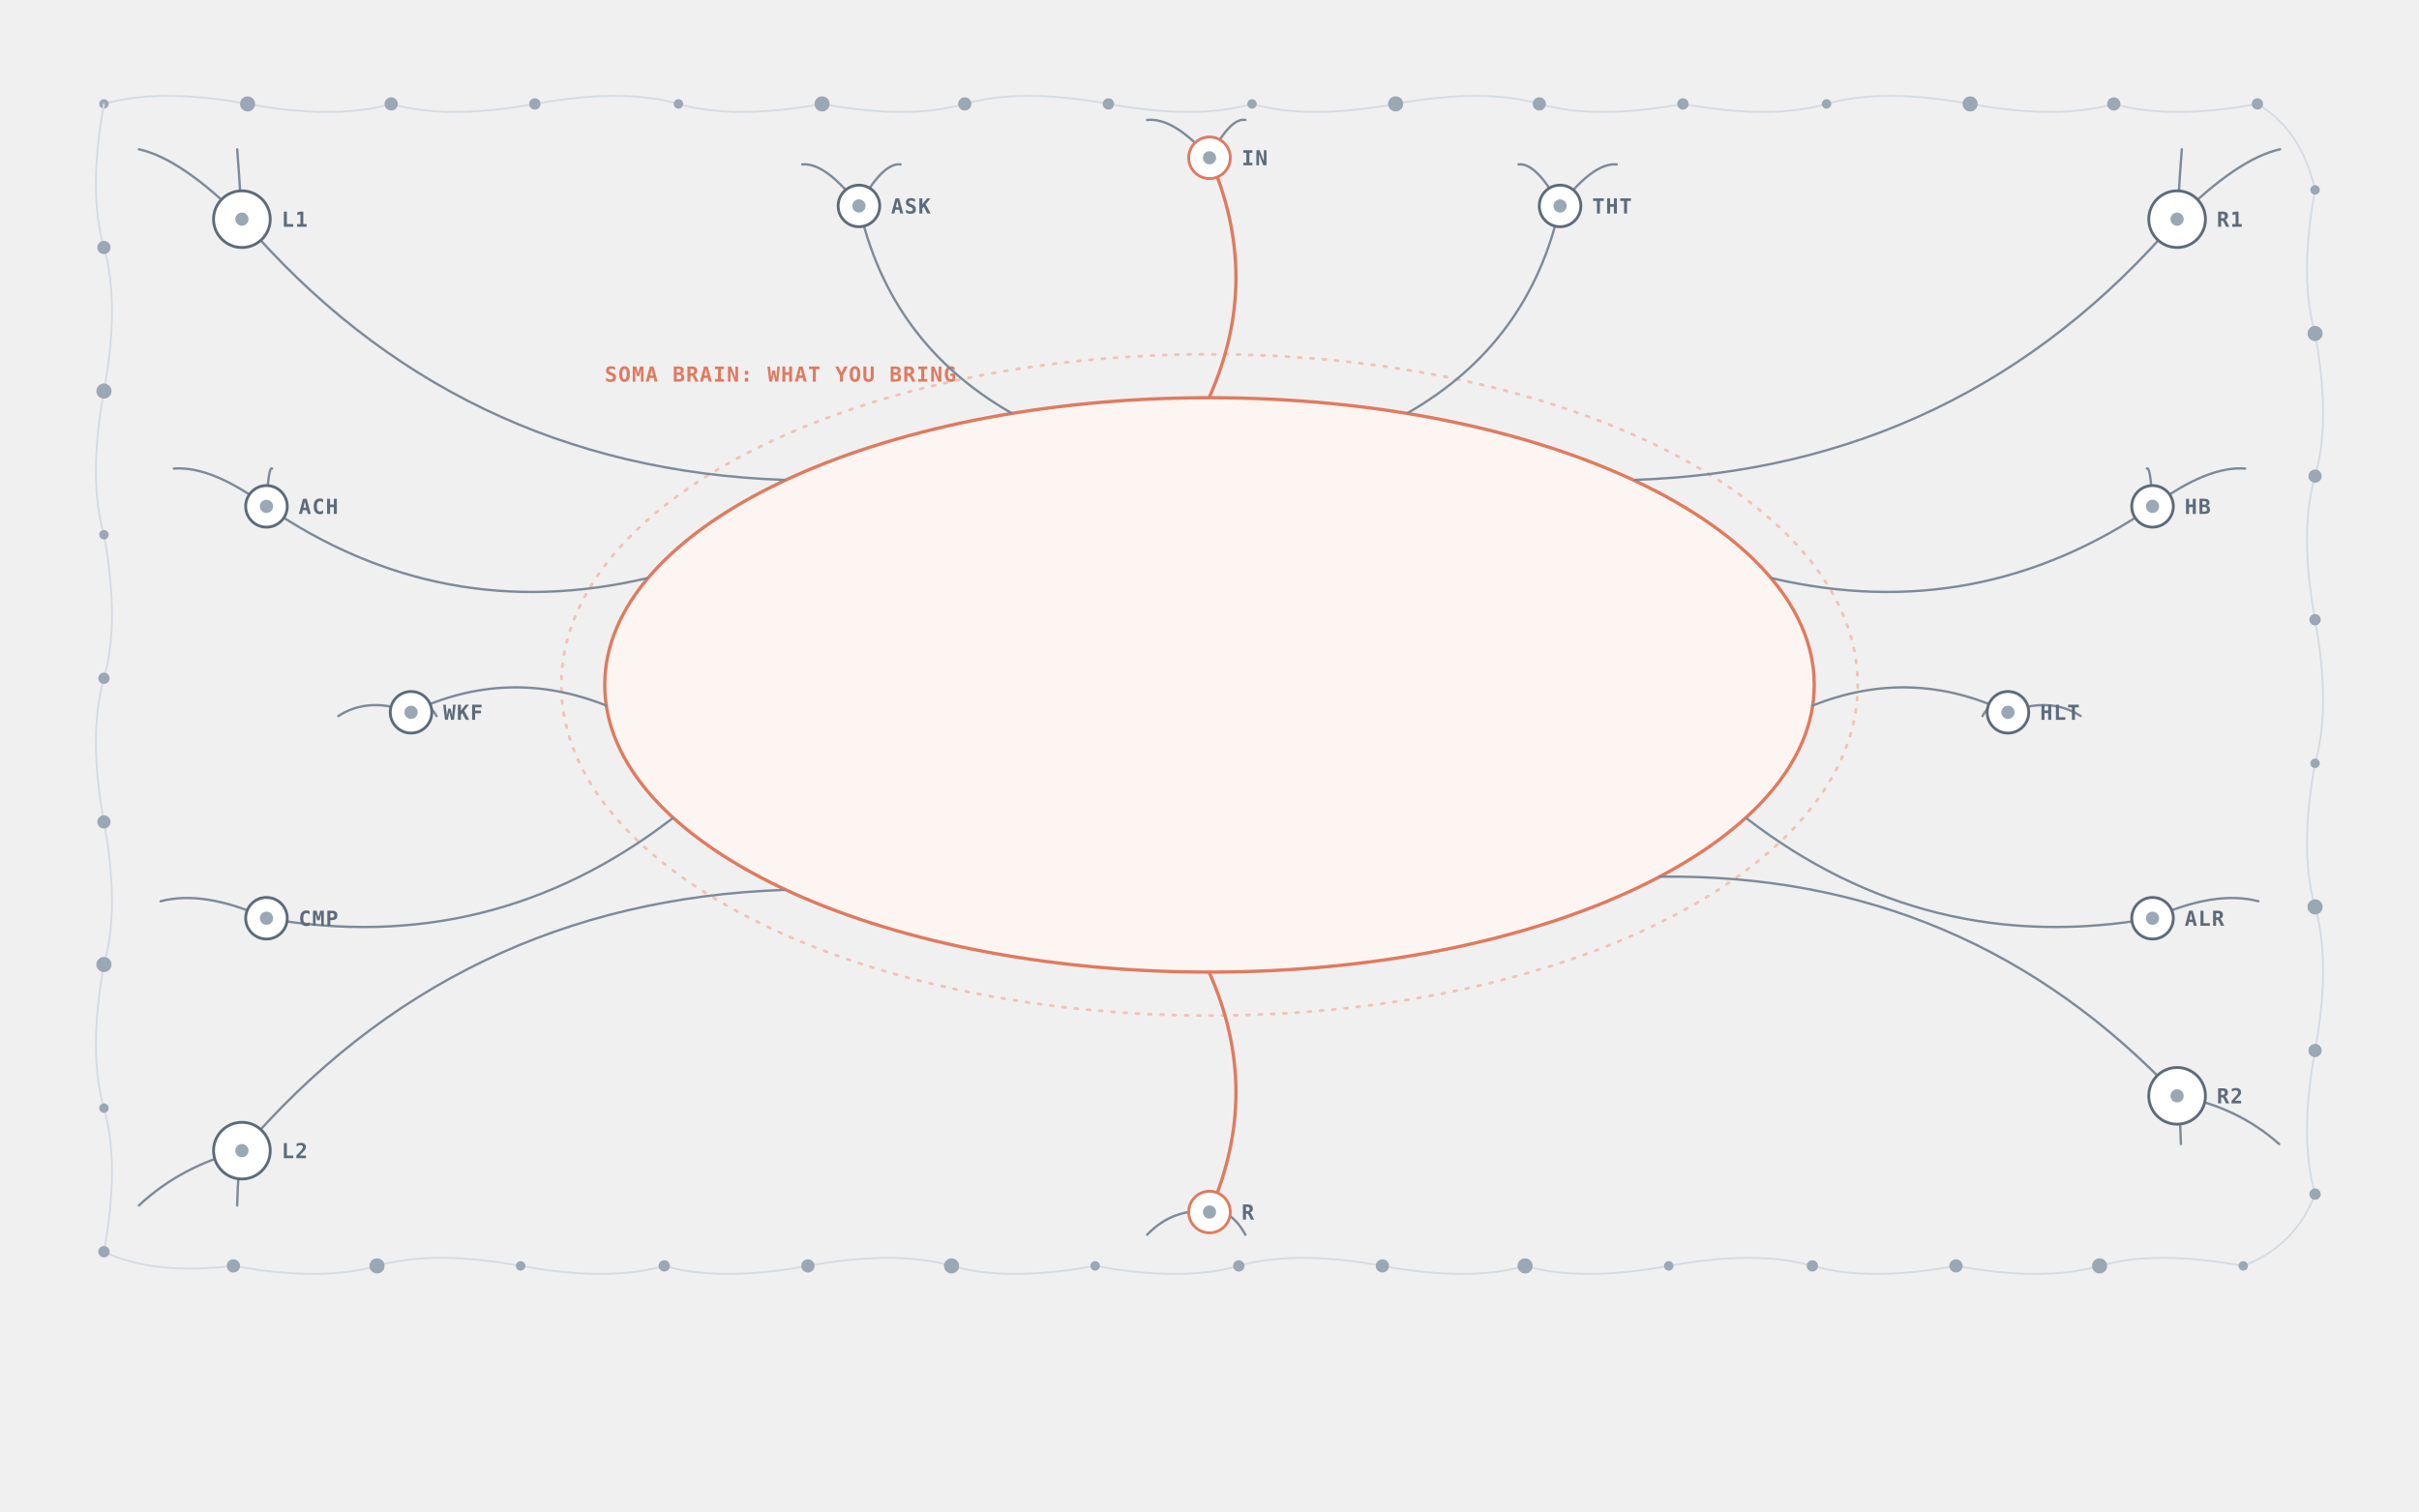
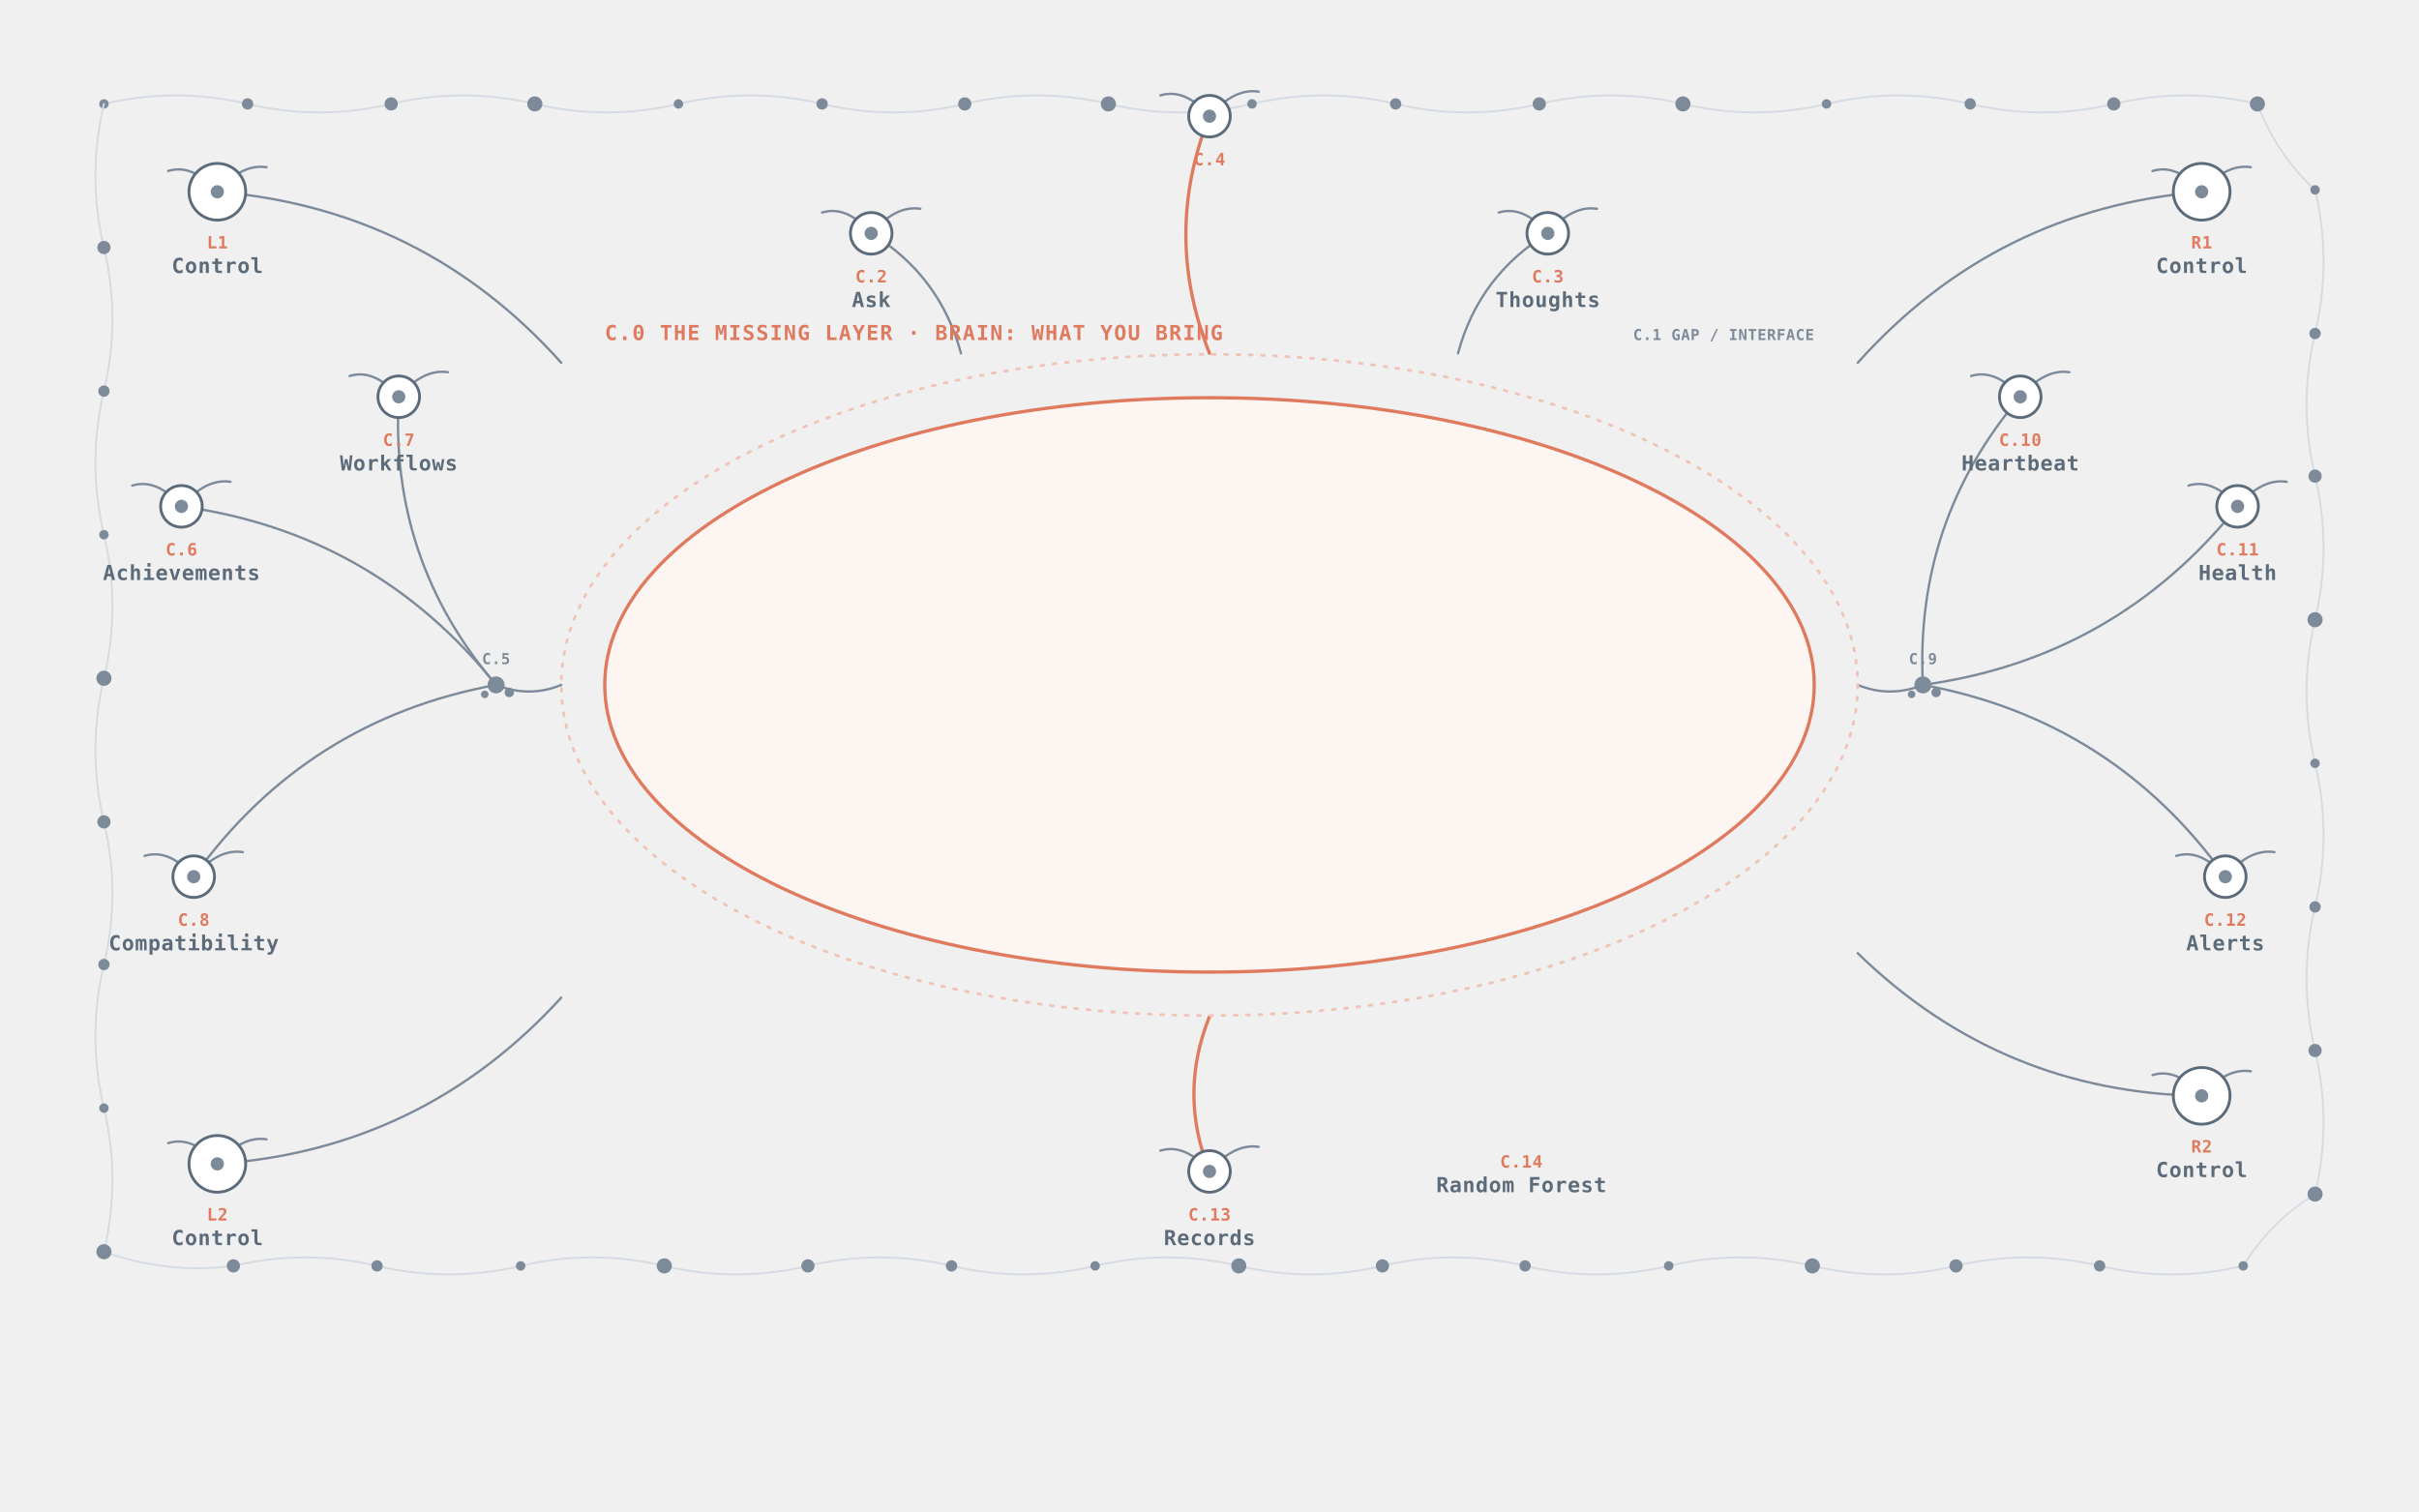
<svg xmlns="http://www.w3.org/2000/svg" viewBox="0 0 2560 1600" preserveAspectRatio="xMidYMid slice">
-   <style>path,line,circle,ellipse{fill:none;stroke:#7d8a99;stroke-width:2.5;stroke-linecap:round}.soma{fill:#fdf5f2;stroke:#e07a5f;stroke-width:3.5}.mem{stroke:#f0c4b6;stroke-dasharray:3 10;stroke-width:3}.axon{stroke:#e07a5f;stroke-width:3.5}.node{fill:#ffffff;stroke:#5c6b7a;stroke-width:3}.hot{stroke:#e07a5f}.syn{fill:#9aa7b5;stroke:none}.net{stroke:#d5dbe2;stroke-width:2}text{font:600 22px ui-monospace,Menlo,Consolas,monospace;fill:#5c6b7a;letter-spacing:.05em}.lab{fill:#e07a5f}</style>
-   <path class="net" d="M 110 110 Q 169 93 262 110" />
-   <circle class="syn" cx="110" cy="110" r="5" />
-   <path class="net" d="M 262 110 Q 355 127 414 110" />
-   <circle class="syn" cx="262" cy="110" r="8" />
-   <path class="net" d="M 414 110 Q 473 127 566 110" />
-   <circle class="syn" cx="414" cy="110" r="7" />
-   <path class="net" d="M 566 110 Q 659 93 718 110" />
-   <circle class="syn" cx="566" cy="110" r="6" />
-   <path class="net" d="M 718 110 Q 777 127 870 110" />
-   <circle class="syn" cx="718" cy="110" r="5" />
-   <path class="net" d="M 870 110 Q 962 127 1021 110" />
-   <circle class="syn" cx="870" cy="110" r="8" />
-   <path class="net" d="M 1021 110 Q 1080 93 1173 110" />
-   <circle class="syn" cx="1021" cy="110" r="7" />
-   <path class="net" d="M 1173 110 Q 1266 127 1325 110" />
-   <circle class="syn" cx="1173" cy="110" r="6" />
-   <path class="net" d="M 1325 110 Q 1384 127 1477 110" />
-   <circle class="syn" cx="1325" cy="110" r="5" />
-   <path class="net" d="M 1477 110 Q 1570 93 1629 110" />
-   <circle class="syn" cx="1477" cy="110" r="8" />
-   <path class="net" d="M 1629 110 Q 1688 127 1781 110" />
-   <circle class="syn" cx="1629" cy="110" r="7" />
-   <path class="net" d="M 1781 110 Q 1874 127 1933 110" />
-   <circle class="syn" cx="1781" cy="110" r="6" />
-   <path class="net" d="M 1933 110 Q 1992 93 2085 110" />
-   <circle class="syn" cx="1933" cy="110" r="5" />
-   <path class="net" d="M 2085 110 Q 2178 127 2237 110" />
-   <circle class="syn" cx="2085" cy="110" r="8" />
-   <path class="net" d="M 2237 110 Q 2296 127 2389 110" />
-   <circle class="syn" cx="2237" cy="110" r="7" />
-   <path class="net" d="M 2389 110 Q 2436 138 2450 201" />
-   <circle class="syn" cx="2389" cy="110" r="6" />
-   <path class="net" d="M 2450 201 Q 2433 294 2450 353" />
-   <circle class="syn" cx="2450" cy="201" r="5" />
-   <path class="net" d="M 2450 353 Q 2467 446 2450 504" />
-   <circle class="syn" cx="2450" cy="353" r="8" />
-   <path class="net" d="M 2450 504 Q 2433 563 2450 656" />
-   <circle class="syn" cx="2450" cy="504" r="7" />
-   <path class="net" d="M 2450 656 Q 2467 749 2450 808" />
-   <circle class="syn" cx="2450" cy="656" r="6" />
-   <path class="net" d="M 2450 808 Q 2433 901 2450 960" />
-   <circle class="syn" cx="2450" cy="808" r="5" />
-   <path class="net" d="M 2450 960 Q 2467 1019 2450 1112" />
-   <circle class="syn" cx="2450" cy="960" r="8" />
-   <path class="net" d="M 2450 1112 Q 2433 1205 2450 1264" />
-   <circle class="syn" cx="2450" cy="1112" r="7" />
-   <path class="net" d="M 2450 1264 Q 2429 1319 2374 1340" />
-   <circle class="syn" cx="2450" cy="1264" r="6" />
-   <path class="net" d="M 2374 1340 Q 2281 1323 2222 1340" />
-   <circle class="syn" cx="2374" cy="1340" r="5" />
-   <path class="net" d="M 2222 1340 Q 2163 1357 2070 1340" />
-   <circle class="syn" cx="2222" cy="1340" r="8" />
-   <path class="net" d="M 2070 1340 Q 1977 1357 1918 1340" />
-   <circle class="syn" cx="2070" cy="1340" r="7" />
-   <path class="net" d="M 1918 1340 Q 1859 1323 1766 1340" />
-   <circle class="syn" cx="1918" cy="1340" r="6" />
-   <path class="net" d="M 1766 1340 Q 1673 1357 1614 1340" />
-   <circle class="syn" cx="1766" cy="1340" r="5" />
-   <path class="net" d="M 1614 1340 Q 1556 1357 1463 1340" />
-   <circle class="syn" cx="1614" cy="1340" r="8" />
-   <path class="net" d="M 1463 1340 Q 1370 1323 1311 1340" />
-   <circle class="syn" cx="1463" cy="1340" r="7" />
-   <path class="net" d="M 1311 1340 Q 1252 1357 1159 1340" />
-   <circle class="syn" cx="1311" cy="1340" r="6" />
-   <path class="net" d="M 1159 1340 Q 1066 1357 1007 1340" />
-   <circle class="syn" cx="1159" cy="1340" r="5" />
-   <path class="net" d="M 1007 1340 Q 948 1323 855 1340" />
-   <circle class="syn" cx="1007" cy="1340" r="8" />
-   <path class="net" d="M 855 1340 Q 762 1357 703 1340" />
-   <circle class="syn" cx="855" cy="1340" r="7" />
-   <path class="net" d="M 703 1340 Q 644 1357 551 1340" />
-   <circle class="syn" cx="703" cy="1340" r="6" />
-   <path class="net" d="M 551 1340 Q 458 1323 399 1340" />
-   <circle class="syn" cx="551" cy="1340" r="5" />
-   <path class="net" d="M 399 1340 Q 340 1357 247 1340" />
-   <circle class="syn" cx="399" cy="1340" r="8" />
-   <path class="net" d="M 247 1340 Q 162 1350 110 1325" />
-   <circle class="syn" cx="247" cy="1340" r="7" />
-   <path class="net" d="M 110 1325 Q 127 1232 110 1173" />
-   <circle class="syn" cx="110" cy="1325" r="6" />
-   <path class="net" d="M 110 1173 Q 93 1114 110 1021" />
-   <circle class="syn" cx="110" cy="1173" r="5" />
-   <path class="net" d="M 110 1021 Q 127 962 110 870" />
-   <circle class="syn" cx="110" cy="1021" r="8" />
-   <path class="net" d="M 110 870 Q 93 777 110 718" />
-   <circle class="syn" cx="110" cy="870" r="7" />
-   <path class="net" d="M 110 718 Q 127 659 110 566" />
-   <circle class="syn" cx="110" cy="718" r="6" />
-   <path class="net" d="M 110 566 Q 93 507 110 414" />
-   <circle class="syn" cx="110" cy="566" r="5" />
-   <path class="net" d="M 110 414 Q 127 321 110 262" />
-   <circle class="syn" cx="110" cy="414" r="8" />
-   <path class="net" d="M 110 262 Q 93 203 110 110" />
-   <circle class="syn" cx="110" cy="262" r="7" />
+   <style>path,line,polyline,rect,circle,ellipse,polygon{fill:none;stroke:#7d8a99;stroke-width:2.5;stroke-linecap:round;stroke-linejoin:round}.ink{stroke:#5c6b7a}.hot{stroke:#e07a5f;stroke-width:3.5}.fill{fill:#7d8a99;stroke:none}.fa{fill:#e07a5f;stroke:none}.fi{fill:#5c6b7a;stroke:none}.f2{fill:#9aa7b5;stroke:none}.s2{stroke:#9aa7b5}.thin{stroke-width:1.5}.faint{opacity:.45}text{font:600 22px ui-monospace,Menlo,Consolas,monospace;fill:#5c6b7a;letter-spacing:.03em}.n{font-size:18px;fill:#e07a5f;font-weight:700}.w{font-size:22px}.lab{font-size:22px;fill:#e07a5f;font-weight:700;letter-spacing:.06em}.sm{font-size:16px;fill:#7d8a99}.soma{fill:#fdf5f2;stroke:#e07a5f;stroke-width:3.5}.mem{stroke:#f0c4b6;stroke-dasharray:3 10;stroke-width:3}.node{fill:#fff;stroke:#5c6b7a;stroke-width:3}.net{stroke:#d5dbe2;stroke-width:2}</style>
+   <path class="net" d="M 110 110 Q 186 92 262 110" />
+   <circle class="fill" cx="110" cy="110" r="5" />
+   <path class="net" d="M 262 110 Q 338 128 414 110" />
+   <circle class="fill" cx="262" cy="110" r="6" />
+   <path class="net" d="M 414 110 Q 490 92 566 110" />
+   <circle class="fill" cx="414" cy="110" r="7" />
+   <path class="net" d="M 566 110 Q 642 128 718 110" />
+   <circle class="fill" cx="566" cy="110" r="8" />
+   <path class="net" d="M 718 110 Q 794 92 870 110" />
+   <circle class="fill" cx="718" cy="110" r="5" />
+   <path class="net" d="M 870 110 Q 946 128 1021 110" />
+   <circle class="fill" cx="870" cy="110" r="6" />
+   <path class="net" d="M 1021 110 Q 1097 92 1173 110" />
+   <circle class="fill" cx="1021" cy="110" r="7" />
+   <path class="net" d="M 1173 110 Q 1249 128 1325 110" />
+   <circle class="fill" cx="1173" cy="110" r="8" />
+   <path class="net" d="M 1325 110 Q 1401 92 1477 110" />
+   <circle class="fill" cx="1325" cy="110" r="5" />
+   <path class="net" d="M 1477 110 Q 1553 128 1629 110" />
+   <circle class="fill" cx="1477" cy="110" r="6" />
+   <path class="net" d="M 1629 110 Q 1705 92 1781 110" />
+   <circle class="fill" cx="1629" cy="110" r="7" />
+   <path class="net" d="M 1781 110 Q 1857 128 1933 110" />
+   <circle class="fill" cx="1781" cy="110" r="8" />
+   <path class="net" d="M 1933 110 Q 2009 92 2085 110" />
+   <circle class="fill" cx="1933" cy="110" r="5" />
+   <path class="net" d="M 2085 110 Q 2161 128 2237 110" />
+   <circle class="fill" cx="2085" cy="110" r="6" />
+   <path class="net" d="M 2237 110 Q 2313 92 2389 110" />
+   <circle class="fill" cx="2237" cy="110" r="7" />
+   <path class="net" d="M 2389 110 Q 2409 163 2450 201" />
+   <circle class="fill" cx="2389" cy="110" r="8" />
+   <path class="net" d="M 2450 201 Q 2468 277 2450 353" />
+   <circle class="fill" cx="2450" cy="201" r="5" />
+   <path class="net" d="M 2450 353 Q 2432 428 2450 504" />
+   <circle class="fill" cx="2450" cy="353" r="6" />
+   <path class="net" d="M 2450 504 Q 2468 580 2450 656" />
+   <circle class="fill" cx="2450" cy="504" r="7" />
+   <path class="net" d="M 2450 656 Q 2432 732 2450 808" />
+   <circle class="fill" cx="2450" cy="656" r="8" />
+   <path class="net" d="M 2450 808 Q 2468 884 2450 960" />
+   <circle class="fill" cx="2450" cy="808" r="5" />
+   <path class="net" d="M 2450 960 Q 2432 1036 2450 1112" />
+   <circle class="fill" cx="2450" cy="960" r="6" />
+   <path class="net" d="M 2450 1112 Q 2468 1188 2450 1264" />
+   <circle class="fill" cx="2450" cy="1112" r="7" />
+   <path class="net" d="M 2450 1264 Q 2403 1293 2374 1340" />
+   <circle class="fill" cx="2450" cy="1264" r="8" />
+   <path class="net" d="M 2374 1340 Q 2298 1358 2222 1340" />
+   <circle class="fill" cx="2374" cy="1340" r="5" />
+   <path class="net" d="M 2222 1340 Q 2146 1322 2070 1340" />
+   <circle class="fill" cx="2222" cy="1340" r="6" />
+   <path class="net" d="M 2070 1340 Q 1994 1358 1918 1340" />
+   <circle class="fill" cx="2070" cy="1340" r="7" />
+   <path class="net" d="M 1918 1340 Q 1842 1322 1766 1340" />
+   <circle class="fill" cx="1918" cy="1340" r="8" />
+   <path class="net" d="M 1766 1340 Q 1690 1358 1614 1340" />
+   <circle class="fill" cx="1766" cy="1340" r="5" />
+   <path class="net" d="M 1614 1340 Q 1538 1322 1463 1340" />
+   <circle class="fill" cx="1614" cy="1340" r="6" />
+   <path class="net" d="M 1463 1340 Q 1387 1358 1311 1340" />
+   <circle class="fill" cx="1463" cy="1340" r="7" />
+   <path class="net" d="M 1311 1340 Q 1235 1322 1159 1340" />
+   <circle class="fill" cx="1311" cy="1340" r="8" />
+   <path class="net" d="M 1159 1340 Q 1083 1358 1007 1340" />
+   <circle class="fill" cx="1159" cy="1340" r="5" />
+   <path class="net" d="M 1007 1340 Q 931 1322 855 1340" />
+   <circle class="fill" cx="1007" cy="1340" r="6" />
+   <path class="net" d="M 855 1340 Q 779 1358 703 1340" />
+   <circle class="fill" cx="855" cy="1340" r="7" />
+   <path class="net" d="M 703 1340 Q 627 1322 551 1340" />
+   <circle class="fill" cx="703" cy="1340" r="8" />
+   <path class="net" d="M 551 1340 Q 475 1358 399 1340" />
+   <circle class="fill" cx="551" cy="1340" r="5" />
+   <path class="net" d="M 399 1340 Q 323 1322 247 1340" />
+   <circle class="fill" cx="399" cy="1340" r="6" />
+   <path class="net" d="M 247 1340 Q 177 1349 110 1325" />
+   <circle class="fill" cx="247" cy="1340" r="7" />
+   <path class="net" d="M 110 1325 Q 128 1249 110 1173" />
+   <circle class="fill" cx="110" cy="1325" r="8" />
+   <path class="net" d="M 110 1173 Q 92 1097 110 1021" />
+   <circle class="fill" cx="110" cy="1173" r="5" />
+   <path class="net" d="M 110 1021 Q 128 946 110 870" />
+   <circle class="fill" cx="110" cy="1021" r="6" />
+   <path class="net" d="M 110 870 Q 92 794 110 718" />
+   <circle class="fill" cx="110" cy="870" r="7" />
+   <path class="net" d="M 110 718 Q 128 642 110 566" />
+   <circle class="fill" cx="110" cy="718" r="8" />
+   <path class="net" d="M 110 566 Q 92 490 110 414" />
+   <circle class="fill" cx="110" cy="566" r="5" />
+   <path class="net" d="M 110 414 Q 128 338 110 262" />
+   <circle class="fill" cx="110" cy="414" r="6" />
+   <path class="net" d="M 110 262 Q 92 186 110 110" />
+   <circle class="fill" cx="110" cy="262" r="7" />
+   <path class="hot" d="M 1280 374 Q 1230 248 1280 123" />
+   <path d="M 1017 374 Q 995 292 922 247" />
+   <path d="M 1543 374 Q 1565 292 1638 247" />
+   <path d="M 594 384 Q 448 221 230 203" />
+   <path d="M 1966 384 Q 2112 221 2330 203" />
+   <path d="M 525 725 Q 396 564 192 536" />
+   <path d="M 525 725 Q 412 593 422 420" />
+   <path d="M 525 725 Q 324 762 205 928" />
+   <path d="M 2035 725 Q 2026 552 2138 420" />
+   <path d="M 2035 725 Q 2239 697 2368 536" />
+   <path d="M 2035 725 Q 2236 762 2355 928" />
+   <path class="hot" d="M 1280 1076 Q 1247 1158 1280 1240" />
+   <path d="M 594 1056 Q 447 1217 230 1232" />
+   <path d="M 1966 1009 Q 2118 1157 2330 1160" />
+   <path d="M 594 725 Q 560 739 525 725" />
+   <path d="M 1966 725 Q 2000 739 2035 725" />
  <ellipse class="mem" cx="1280.0" cy="725.0" rx="686" ry="350" />
  <ellipse class="soma" cx="1280.0" cy="725.0" rx="640" ry="304" />
-   <text class="lab" x="640" y="404">SOMA  BRAIN: WHAT YOU BRING</text>
-   <path class="axon" d="M 1280 420 Q 1336 294 1280 167" />
-   <path d="M 1280 167 q -38 -43 -66 -40" />
-   <path d="M 1280 167 q 22 -43 38 -40" />
-   <circle class="node hot" cx="1280" cy="167" r="22" />
-   <circle class="syn" cx="1280" cy="167" r="7" />
-   <text x="1314" y="175">IN</text>
-   <path class="" d="M 1070 437 Q 941 363 909 218" />
-   <path d="M 909 218 q -35 -46 -60 -44" />
-   <path d="M 909 218 q 25 -46 44 -44" />
-   <circle class="node" cx="909" cy="218" r="22" />
-   <circle class="syn" cx="909" cy="218" r="7" />
-   <text x="943" y="226">ASK</text>
-   <path class="" d="M 1490 437 Q 1619 363 1651 218" />
-   <path d="M 1651 218 q -25 -46 -44 -44" />
-   <path d="M 1651 218 q 35 -46 60 -44" />
-   <circle class="node" cx="1651" cy="218" r="22" />
-   <circle class="syn" cx="1651" cy="218" r="7" />
-   <text x="1685" y="226">THT</text>
-   <path class="" d="M 830 508 Q 482 496 256 232" />
-   <path d="M 256 232 q -64 -64 -109 -74" />
-   <path d="M 256 232 q -4 -64 -5 -74" />
-   <circle class="node" cx="256" cy="232" r="30" />
-   <circle class="syn" cx="256" cy="232" r="7" />
-   <text x="298" y="240">L1</text>
-   <path class="" d="M 1730 508 Q 2078 496 2304 232" />
-   <path d="M 2304 232 q 4 -64 5 -74" />
-   <path d="M 2304 232 q 64 -64 109 -74" />
-   <circle class="node" cx="2304" cy="232" r="30" />
-   <circle class="syn" cx="2304" cy="232" r="7" />
-   <text x="2346" y="240">R1</text>
-   <path class="" d="M 685 612 Q 467 663 282 536" />
-   <path d="M 282 536 q -58 -43 -98 -40" />
-   <path d="M 282 536 q 2 -43 6 -40" />
-   <circle class="node" cx="282" cy="536" r="22" />
-   <circle class="syn" cx="282" cy="536" r="7" />
-   <text x="316" y="544">ACH</text>
-   <path class="" d="M 642 747 Q 537 705 435 754" />
-   <path d="M 435 754 q -45 -17 -77 4" />
-   <path d="M 435 754 q 15 -17 27 4" />
-   <circle class="node" cx="435" cy="754" r="22" />
-   <circle class="syn" cx="435" cy="754" r="7" />
-   <text x="469" y="762">WKF</text>
-   <path class="" d="M 712 866 Q 520 1014 282 972" />
-   <path d="M 282 972 q -66 -30 -112 -18" />
-   <path d="M 282 972 q -6 -30 -8 -18" />
-   <circle class="node" cx="282" cy="972" r="22" />
-   <circle class="syn" cx="282" cy="972" r="7" />
-   <text x="316" y="980">CMP</text>
-   <path class="" d="M 1875 612 Q 2093 663 2278 536" />
-   <path d="M 2278 536 q -2 -43 -6 -40" />
-   <path d="M 2278 536 q 58 -43 98 -40" />
-   <circle class="node" cx="2278" cy="536" r="22" />
-   <circle class="syn" cx="2278" cy="536" r="7" />
-   <text x="2312" y="544">HB</text>
-   <path class="" d="M 1918 747 Q 2023 705 2125 754" />
-   <path d="M 2125 754 q -15 -17 -27 4" />
-   <path d="M 2125 754 q 45 -17 77 4" />
-   <circle class="node" cx="2125" cy="754" r="22" />
-   <circle class="syn" cx="2125" cy="754" r="7" />
-   <text x="2159" y="762">HLT</text>
-   <path class="" d="M 1848 866 Q 2040 1014 2278 972" />
-   <path d="M 2278 972 q 6 -30 8 -18" />
-   <path d="M 2278 972 q 66 -30 112 -18" />
-   <circle class="node" cx="2278" cy="972" r="22" />
-   <circle class="syn" cx="2278" cy="972" r="7" />
-   <text x="2312" y="980">ALR</text>
-   <path class="axon" d="M 1280 1030 Q 1336 1156 1280 1283" />
-   <path d="M 1280 1283 q -38 -5 -66 24" />
-   <path d="M 1280 1283 q 22 -5 38 24" />
-   <circle class="node hot" cx="1280" cy="1283" r="22" />
-   <circle class="syn" cx="1280" cy="1283" r="7" />
-   <text x="1314" y="1291">R</text>
-   <path class="" d="M 830 942 Q 482 954 256 1218" />
-   <path d="M 256 1218 q -64 16 -109 58" />
-   <path d="M 256 1218 q -4 16 -5 58" />
-   <circle class="node" cx="256" cy="1218" r="30" />
-   <circle class="syn" cx="256" cy="1218" r="7" />
-   <text x="298" y="1226">L2</text>
-   <path class="" d="M 1757 928 Q 2082 924 2304 1160" />
-   <path d="M 2304 1160 q 3 11 4 51" />
-   <path d="M 2304 1160 q 63 11 108 51" />
-   <circle class="node" cx="2304" cy="1160" r="30" />
-   <circle class="syn" cx="2304" cy="1160" r="7" />
-   <text x="2346" y="1168">R2</text>
+   <circle class="fill" cx="525" cy="725" r="9" />
+   <circle class="fill" cx="539" cy="733" r="5" />
+   <circle class="fill" cx="513" cy="735" r="4" />
+   <circle class="fill" cx="2035" cy="725" r="9" />
+   <circle class="fill" cx="2049" cy="733" r="5" />
+   <circle class="fill" cx="2023" cy="735" r="4" />
+   <path d="M 1280 123 q 26 -30 52 -26" />
+   <path d="M 1280 123 q -26 -30 -52 -22" />
+   <circle class="node hot" cx="1280" cy="123" r="22" />
+   <circle class="fill" cx="1280" cy="123" r="7" />
+   <text class="n" x="1280" y="175" text-anchor="middle">C.4</text>
+   <path d="M 922 247 q 26 -30 52 -26" />
+   <path d="M 922 247 q -26 -30 -52 -22" />
+   <circle class="node" cx="922" cy="247" r="22" />
+   <circle class="fill" cx="922" cy="247" r="7" />
+   <text class="n" x="922" y="299" text-anchor="middle">C.2</text>
+   <text class="w" x="922" y="325" text-anchor="middle">Ask</text>
+   <path d="M 1638 247 q 26 -30 52 -26" />
+   <path d="M 1638 247 q -26 -30 -52 -22" />
+   <circle class="node" cx="1638" cy="247" r="22" />
+   <circle class="fill" cx="1638" cy="247" r="7" />
+   <text class="n" x="1638" y="299" text-anchor="middle">C.3</text>
+   <text class="w" x="1638" y="325" text-anchor="middle">Thoughts</text>
+   <path d="M 230 203 q 26 -30 52 -26" />
+   <path d="M 230 203 q -26 -30 -52 -22" />
+   <circle class="node" cx="230" cy="203" r="30" />
+   <circle class="fill" cx="230" cy="203" r="7" />
+   <text class="n" x="230" y="263" text-anchor="middle">L1</text>
+   <text class="w" x="230" y="289" text-anchor="middle">Control</text>
+   <path d="M 2330 203 q 26 -30 52 -26" />
+   <path d="M 2330 203 q -26 -30 -52 -22" />
+   <circle class="node" cx="2330" cy="203" r="30" />
+   <circle class="fill" cx="2330" cy="203" r="7" />
+   <text class="n" x="2330" y="263" text-anchor="middle">R1</text>
+   <text class="w" x="2330" y="289" text-anchor="middle">Control</text>
+   <path d="M 192 536 q 26 -30 52 -26" />
+   <path d="M 192 536 q -26 -30 -52 -22" />
+   <circle class="node" cx="192" cy="536" r="22" />
+   <circle class="fill" cx="192" cy="536" r="7" />
+   <text class="n" x="192" y="588" text-anchor="middle">C.6</text>
+   <text class="w" x="192" y="614" text-anchor="middle">Achievements</text>
+   <path d="M 422 420 q 26 -30 52 -26" />
+   <path d="M 422 420 q -26 -30 -52 -22" />
+   <circle class="node" cx="422" cy="420" r="22" />
+   <circle class="fill" cx="422" cy="420" r="7" />
+   <text class="n" x="422" y="472" text-anchor="middle">C.7</text>
+   <text class="w" x="422" y="498" text-anchor="middle">Workflows</text>
+   <path d="M 205 928 q 26 -30 52 -26" />
+   <path d="M 205 928 q -26 -30 -52 -22" />
+   <circle class="node" cx="205" cy="928" r="22" />
+   <circle class="fill" cx="205" cy="928" r="7" />
+   <text class="n" x="205" y="980" text-anchor="middle">C.8</text>
+   <text class="w" x="205" y="1006" text-anchor="middle">Compatibility</text>
+   <path d="M 2138 420 q 26 -30 52 -26" />
+   <path d="M 2138 420 q -26 -30 -52 -22" />
+   <circle class="node" cx="2138" cy="420" r="22" />
+   <circle class="fill" cx="2138" cy="420" r="7" />
+   <text class="n" x="2138" y="472" text-anchor="middle">C.10</text>
+   <text class="w" x="2138" y="498" text-anchor="middle">Heartbeat</text>
+   <path d="M 2368 536 q 26 -30 52 -26" />
+   <path d="M 2368 536 q -26 -30 -52 -22" />
+   <circle class="node" cx="2368" cy="536" r="22" />
+   <circle class="fill" cx="2368" cy="536" r="7" />
+   <text class="n" x="2368" y="588" text-anchor="middle">C.11</text>
+   <text class="w" x="2368" y="614" text-anchor="middle">Health</text>
+   <path d="M 2355 928 q 26 -30 52 -26" />
+   <path d="M 2355 928 q -26 -30 -52 -22" />
+   <circle class="node" cx="2355" cy="928" r="22" />
+   <circle class="fill" cx="2355" cy="928" r="7" />
+   <text class="n" x="2355" y="980" text-anchor="middle">C.12</text>
+   <text class="w" x="2355" y="1006" text-anchor="middle">Alerts</text>
+   <path d="M 1280 1240 q 26 -30 52 -26" />
+   <path d="M 1280 1240 q -26 -30 -52 -22" />
+   <circle class="node hot" cx="1280" cy="1240" r="22" />
+   <circle class="fill" cx="1280" cy="1240" r="7" />
+   <text class="n" x="1280" y="1292" text-anchor="middle">C.13</text>
+   <text class="w" x="1280" y="1318" text-anchor="middle">Records</text>
+   <path d="M 230 1232 q 26 -30 52 -26" />
+   <path d="M 230 1232 q -26 -30 -52 -22" />
+   <circle class="node" cx="230" cy="1232" r="30" />
+   <circle class="fill" cx="230" cy="1232" r="7" />
+   <text class="n" x="230" y="1292" text-anchor="middle">L2</text>
+   <text class="w" x="230" y="1318" text-anchor="middle">Control</text>
+   <path d="M 2330 1160 q 26 -30 52 -26" />
+   <path d="M 2330 1160 q -26 -30 -52 -22" />
+   <circle class="node" cx="2330" cy="1160" r="30" />
+   <circle class="fill" cx="2330" cy="1160" r="7" />
+   <text class="n" x="2330" y="1220" text-anchor="middle">R2</text>
+   <text class="w" x="2330" y="1246" text-anchor="middle">Control</text>
+   <text class="lab" x="640" y="360">C.0  THE MISSING LAYER · BRAIN: WHAT YOU BRING</text>
+   <text class="sm" x="1920" y="360" text-anchor="end">C.1 GAP / INTERFACE</text>
+   <text class="n" x="1610" y="1236" text-anchor="middle">C.14</text>
+   <text class="w" x="1610" y="1262" text-anchor="middle">Random Forest</text>
+   <text class="sm" x="525" y="703" text-anchor="middle">C.5</text>
+   <text class="sm" x="2035" y="703" text-anchor="middle">C.9</text>
</svg>
